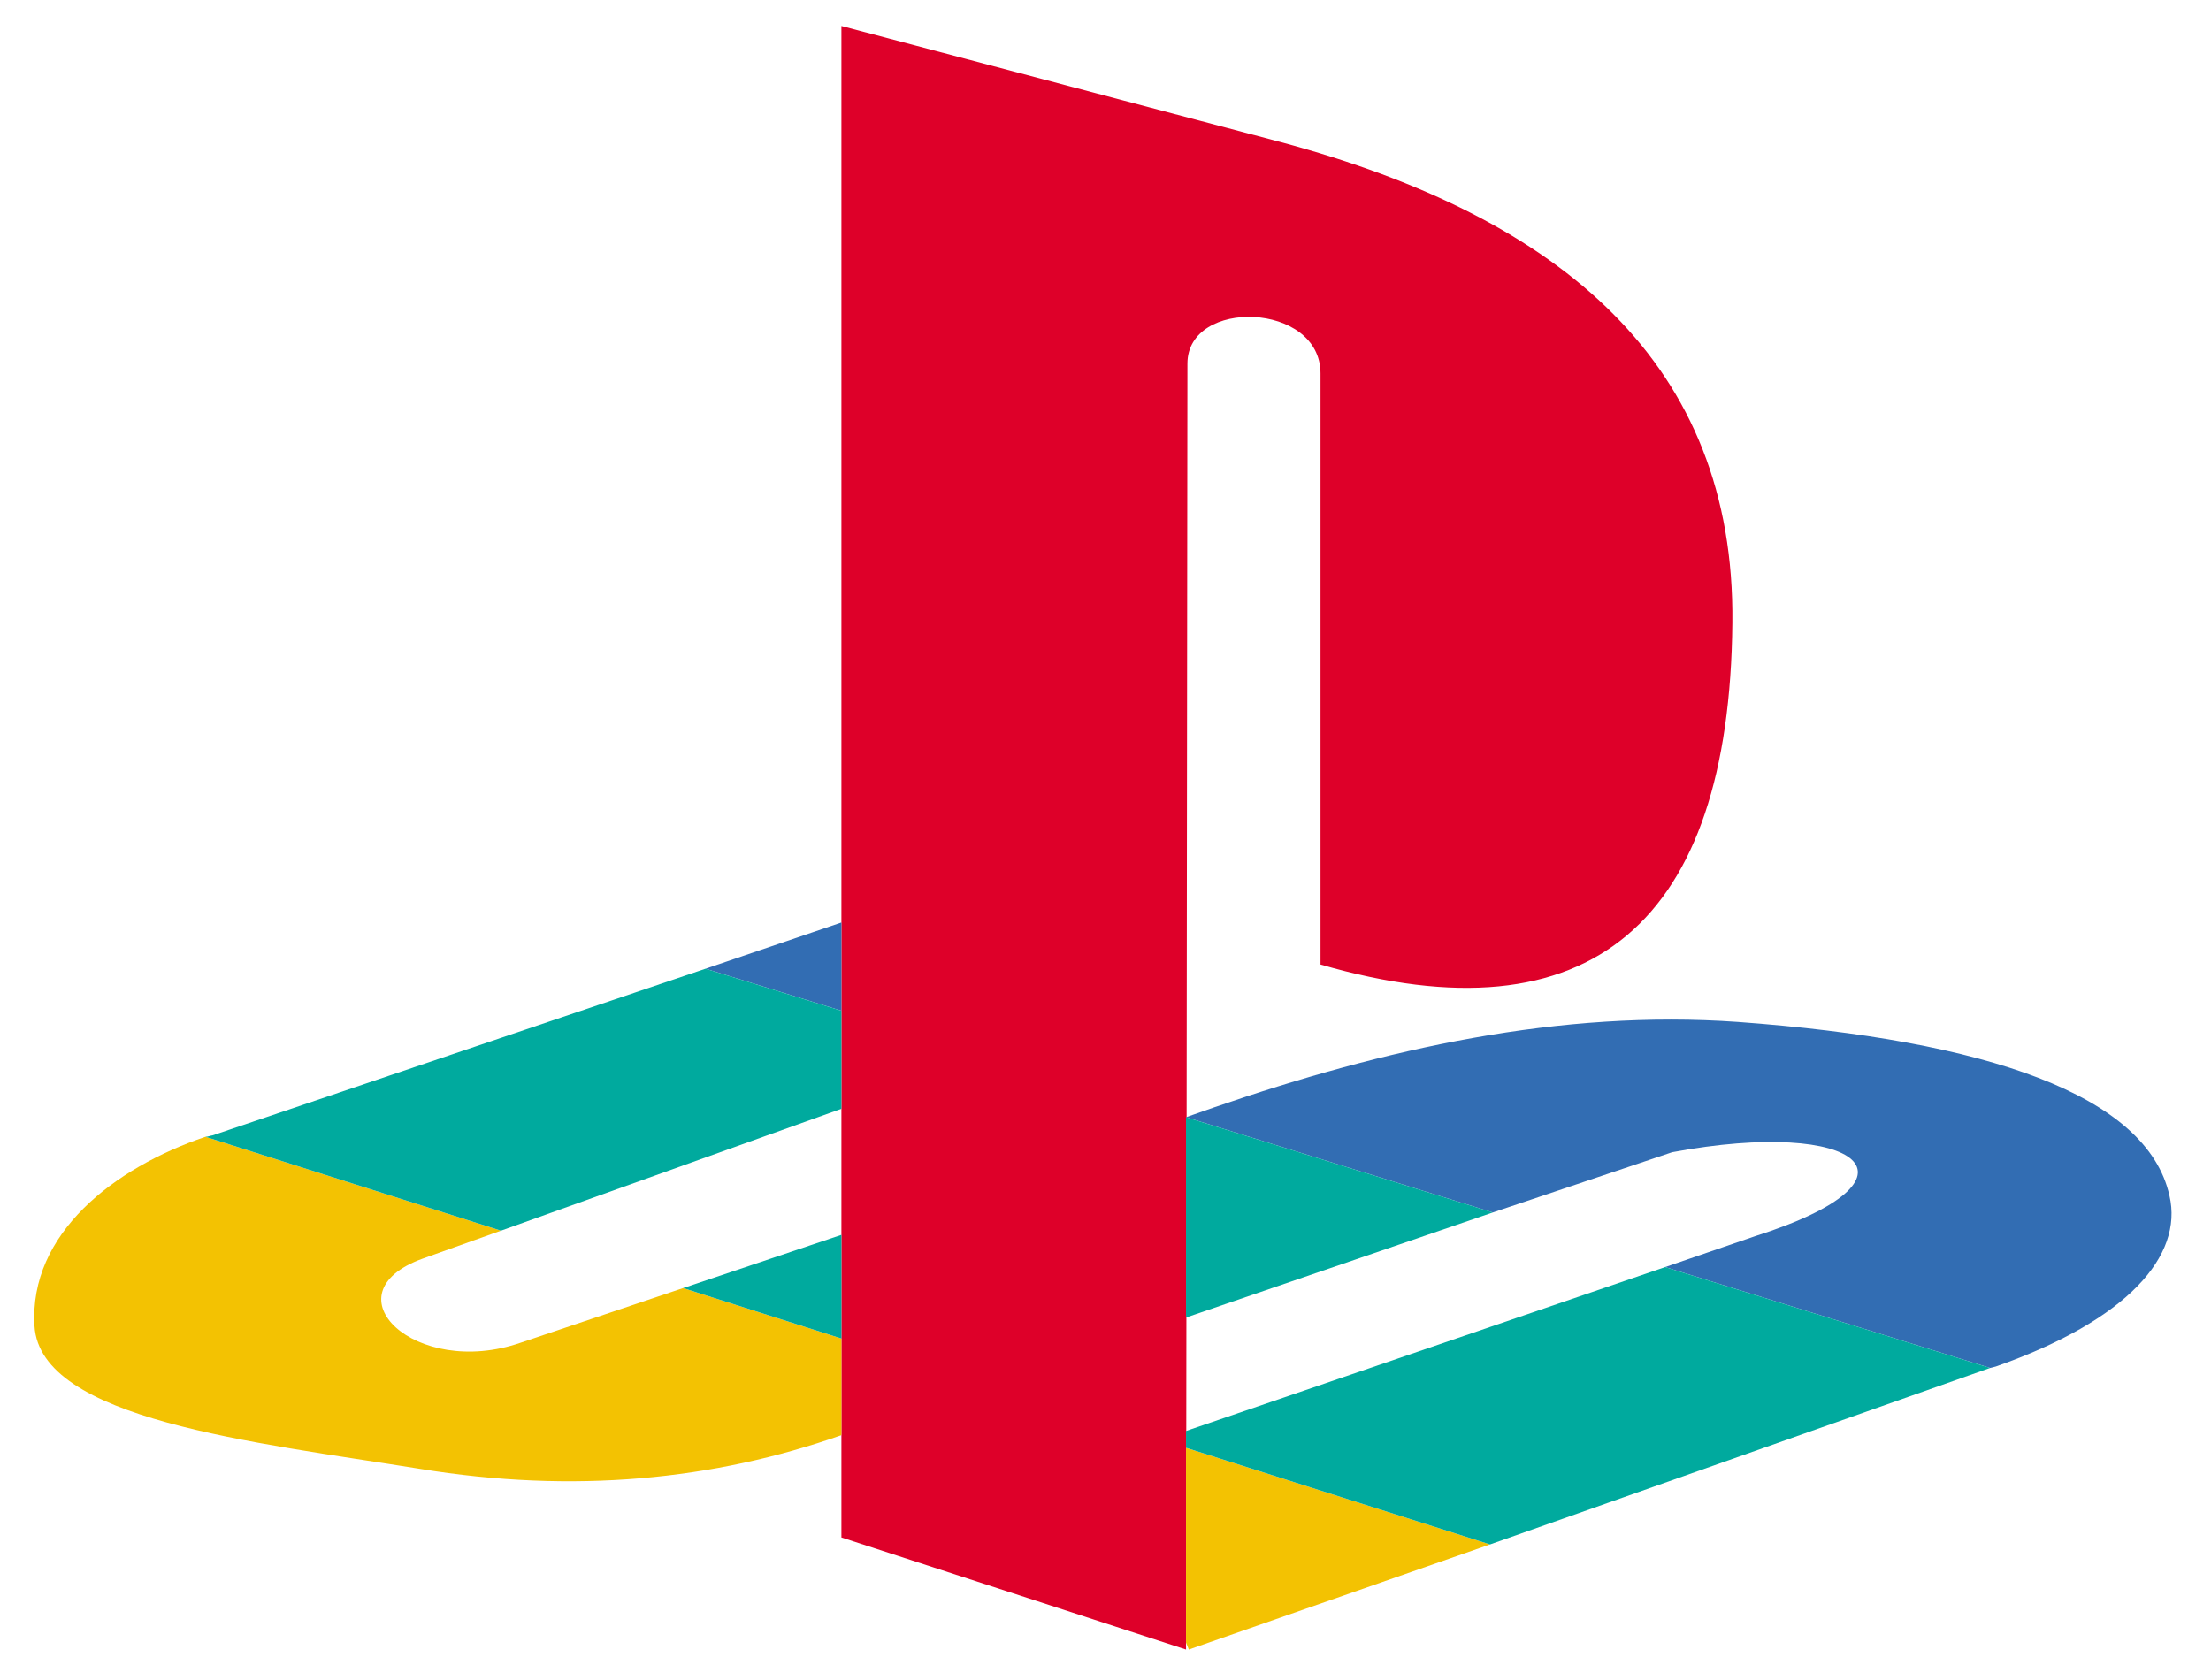
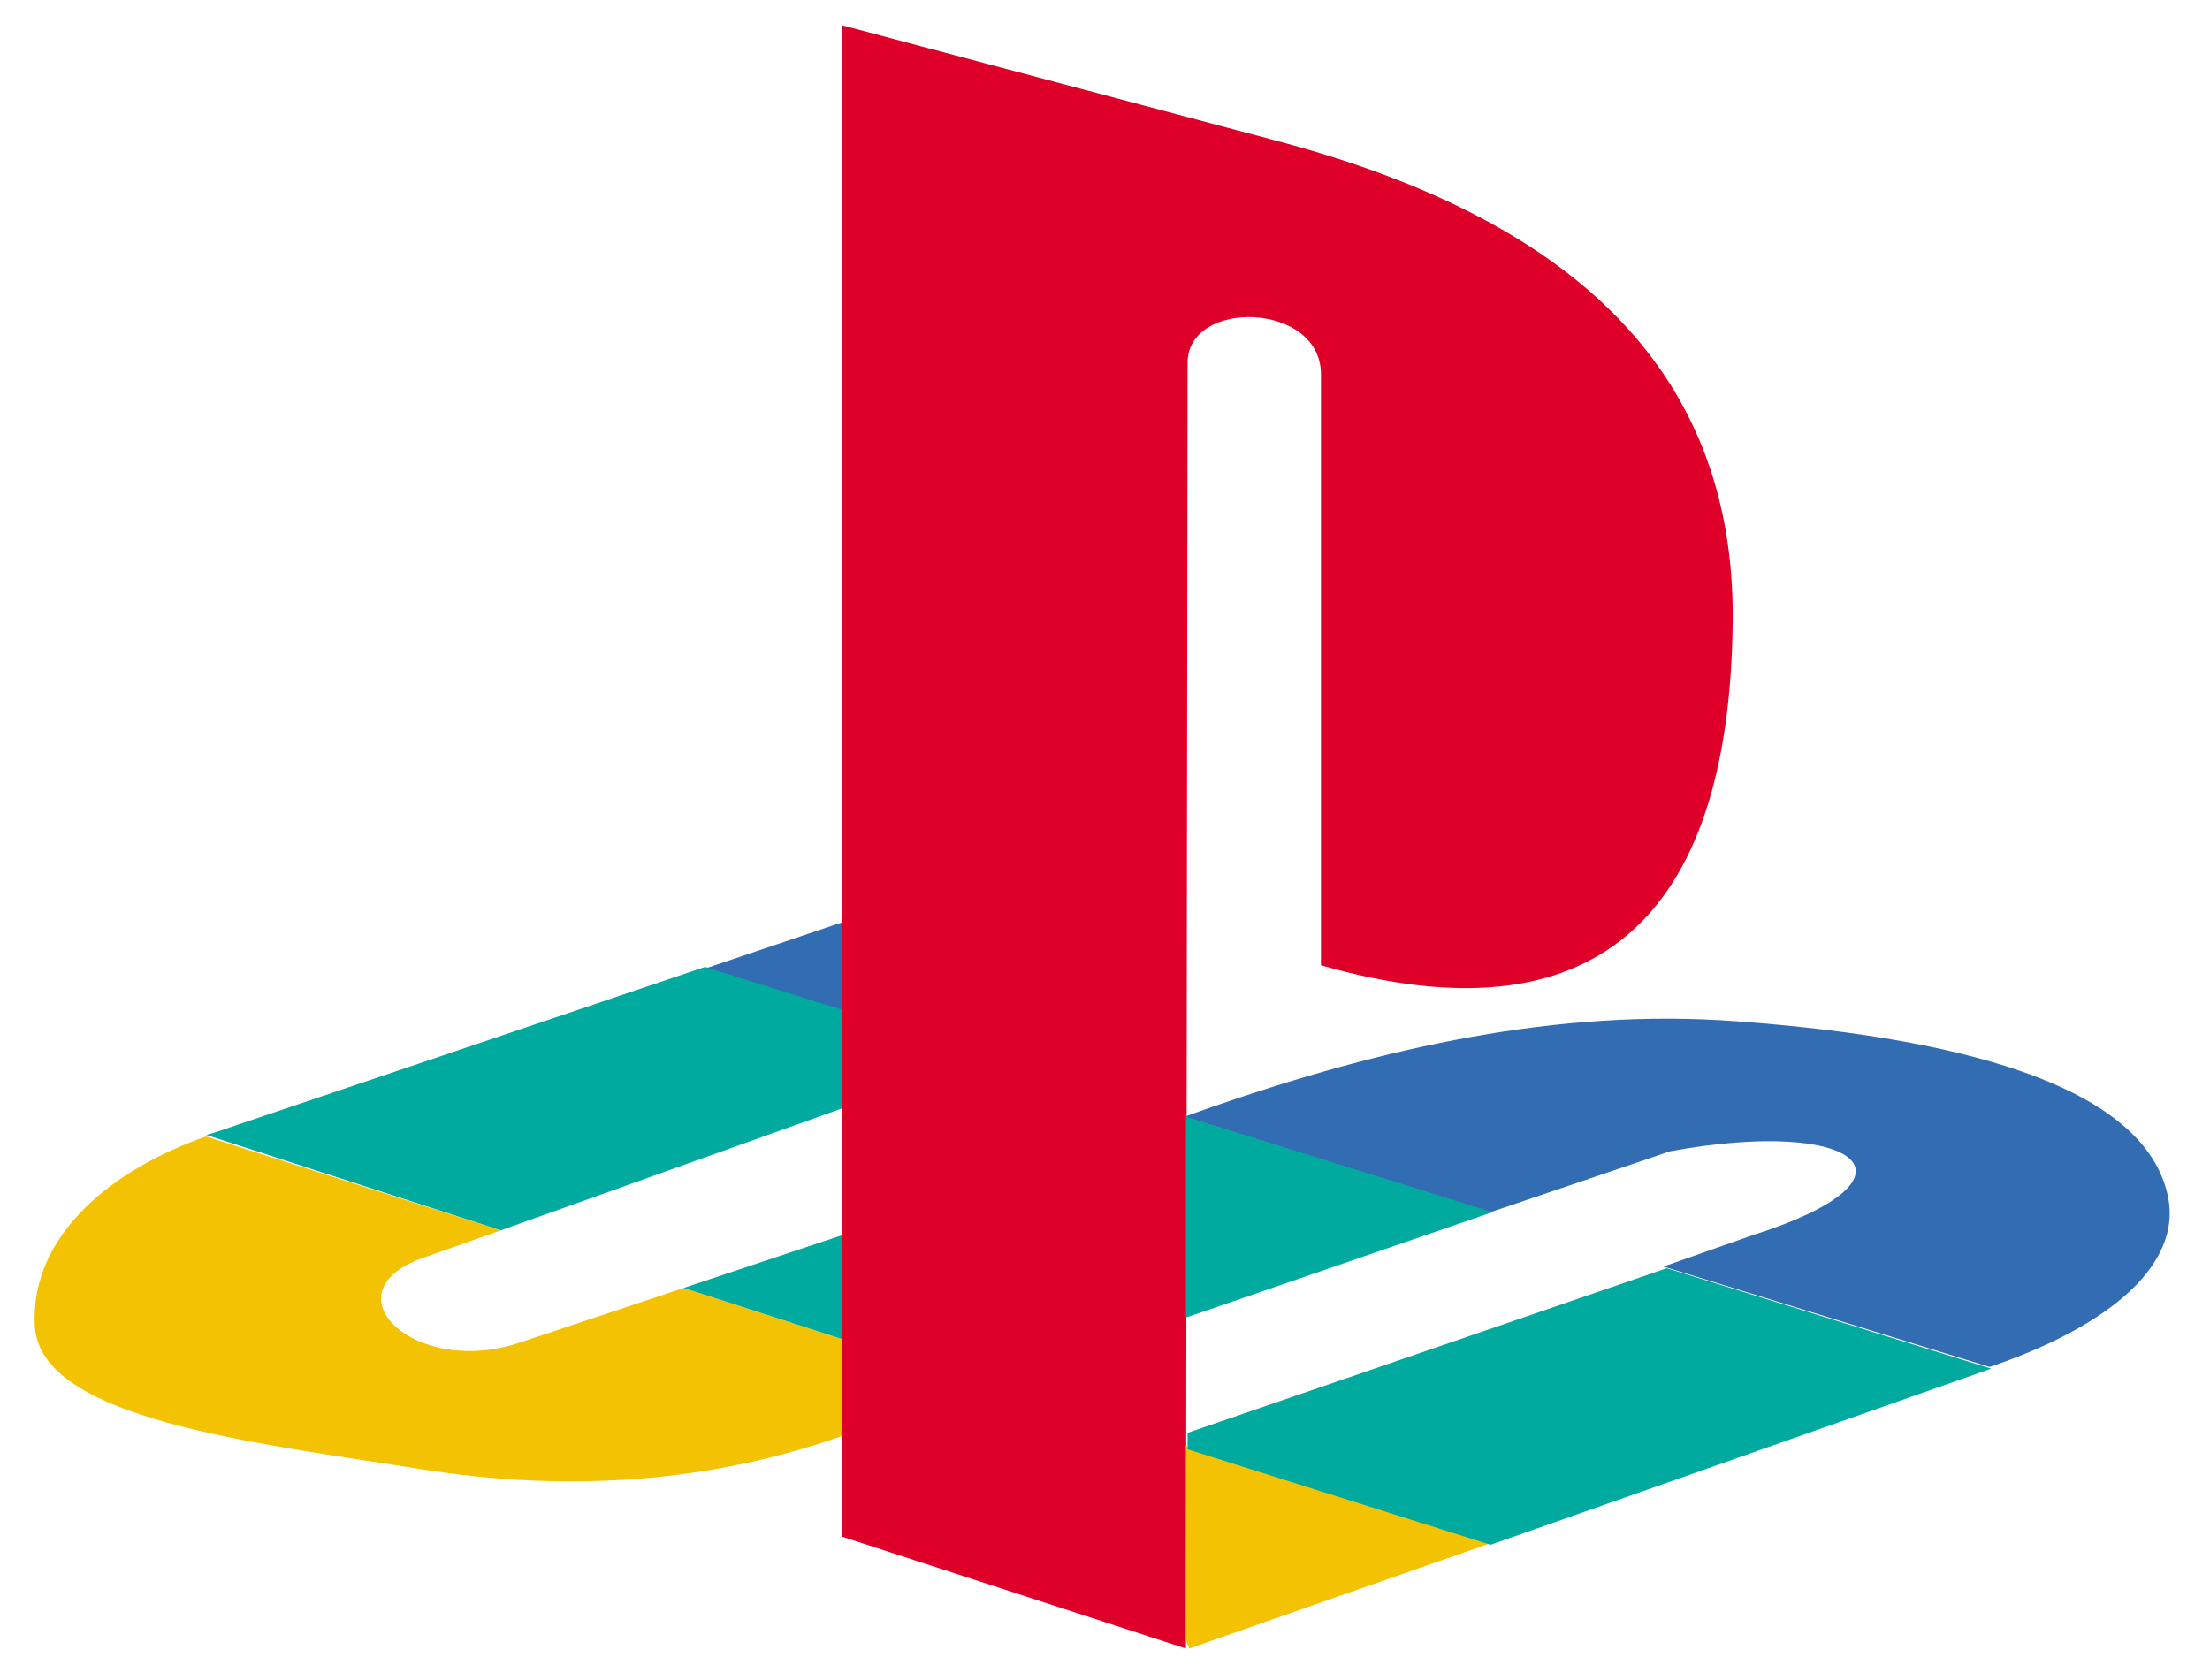
- <svg xmlns="http://www.w3.org/2000/svg" version="1.0" id="Layer_1" width="134.247" height="101.998" viewBox="0 0 612.092 560.54" overflow="visible" enable-background="new 0 0 612.092 560.54" xml:space="preserve">
-   <defs id="defs18" />
+ <svg xmlns="http://www.w3.org/2000/svg" version="1.1" id="Isolation_Mode" x="0px" y="0px" viewBox="0 0 134.2 102" style="enable-background:new 0 0 134.2 102;" xml:space="preserve">
+   <style type="text/css">
+ 	.st0{fill:#DE0029;}
+ 	.st1{fill:#F3C202;}
+ 	.st2{fill:#326DB3;}
+ 	.st3{fill:#00AA9E;}
+ </style>
  <g id="g3" transform="translate(-61.68556,-312.8684)">
-     <path clip-rule="evenodd" d="M 395.068,434.213 L 394.6,863.395 L 279.61,825.997 L 279.61,321.535 L 426.388,360.341 C 520.342,385.593 577.839,434.677 576.904,520.702 C 575.97,620.755 529.692,660.958 439.475,634.777 L 439.475,437.48 C 439.475,413.635 395.068,412.239 395.068,434.213 L 395.068,434.213 z " id="path7" style="fill:#de0029;fill-opacity:1;fill-rule:evenodd" />
-     <path clip-rule="evenodd" d="M 226.786,742.768 L 172.561,761.005 C 137.497,773.164 107.585,744.646 139.838,732.951 L 166.013,723.607 L 67.381,692.277 C 36.995,702.567 8.479,724.54 10.353,755.398 C 12.223,786.719 83.74,794.203 138.904,803.086 C 190.32,811.498 237.066,806.823 279.609,791.862 L 279.609,759.6 L 226.786,742.768 L 226.786,742.768 z M 395.534,863.395 L 496.037,828.328 L 394.6,796.073 L 394.6,861.053 L 395.534,863.395 L 395.534,863.395 z " id="path9" style="fill:#f3c202;fill-opacity:1;fill-rule:evenodd" />
-     <path clip-rule="evenodd" d="M 662.917,769.425 L 664.786,768.955 C 708.727,753.531 727.425,732.017 722.754,711.921 C 715.274,678.261 661.516,660.023 578.775,653.944 C 519.411,649.739 460.981,662.826 403.952,682.46 L 394.602,685.737 L 496.974,717.528 L 556.806,697.422 C 619.446,685.737 644.692,706.305 584.388,725.476 L 554.47,735.756 L 662.917,769.425 L 662.917,769.425 z M 279.61,620.755 L 234.263,636.179 L 279.61,650.206 L 279.61,620.755 L 279.61,620.755 z " id="path11" style="fill:#326db3;fill-opacity:1;fill-rule:evenodd" />
-     <path clip-rule="evenodd" d="M 496.037,828.328 L 662.917,769.425 L 554.467,735.756 L 394.6,790.456 L 394.6,796.073 L 496.037,828.328 L 496.037,828.328 z M 279.61,725.003 L 226.787,742.769 L 279.61,759.6 L 279.61,725.003 L 279.61,725.003 z M 394.6,752.596 L 394.6,685.737 L 496.973,717.528 L 394.6,752.596 L 394.6,752.596 z M 166.015,723.607 L 279.609,682.933 L 279.609,650.206 L 234.263,636.179 L 69.719,691.815 C 69.251,691.815 68.317,692.277 67.382,692.277 L 166.015,723.607 L 166.015,723.607 z " id="path13" style="fill:#00aa9e;fill-opacity:1;fill-rule:evenodd" />
+     <path id="path7" class="st0" d="M133.8,334.9l-0.1,78.1l-20.9-6.8v-91.8l26.7,7.1c17.1,4.6,27.6,13.5,27.4,29.2   c-0.2,18.2-8.6,25.5-25,20.8v-35.9C141.9,331.2,133.8,331,133.8,334.9L133.8,334.9z" />
+     <path id="path9" class="st1" d="M103.2,391.1l-9.9,3.3c-6.4,2.2-11.8-3-6-5.1l4.8-1.7l-17.9-5.7c-5.5,1.9-10.7,5.9-10.4,11.5   c0.3,5.7,13.4,7.1,23.4,8.7c9.4,1.5,17.9,0.7,25.6-2v-5.9L103.2,391.1L103.2,391.1z M133.9,413l18.3-6.4l-18.5-5.9v11.8L133.9,413   L133.9,413z" />
+     <path id="path11" class="st2" d="M182.5,395.9l0.3-0.1c8-2.8,11.4-6.7,10.5-10.4c-1.4-6.1-11.1-9.4-26.2-10.5   c-10.8-0.8-21.4,1.6-31.8,5.2l-1.7,0.6l18.6,5.8l10.9-3.7c11.4-2.1,16,1.6,5,5.1l-5.4,1.9L182.5,395.9L182.5,395.9z M112.8,368.9   l-8.3,2.8l8.3,2.6V368.9L112.8,368.9z" />
+     <path id="path13" class="st3" d="M152.2,406.7l30.4-10.7l-19.7-6.1l-29.1,10v1L152.2,406.7L152.2,406.7z M112.8,387.9l-9.6,3.2   l9.6,3.1V387.9L112.8,387.9z M133.7,392.9v-12.2l18.6,5.8L133.7,392.9L133.7,392.9z M92.1,387.6l20.7-7.4v-6l-8.3-2.6l-29.9,10.1   c-0.1,0-0.3,0.1-0.4,0.1L92.1,387.6L92.1,387.6z" />
  </g>
</svg>
